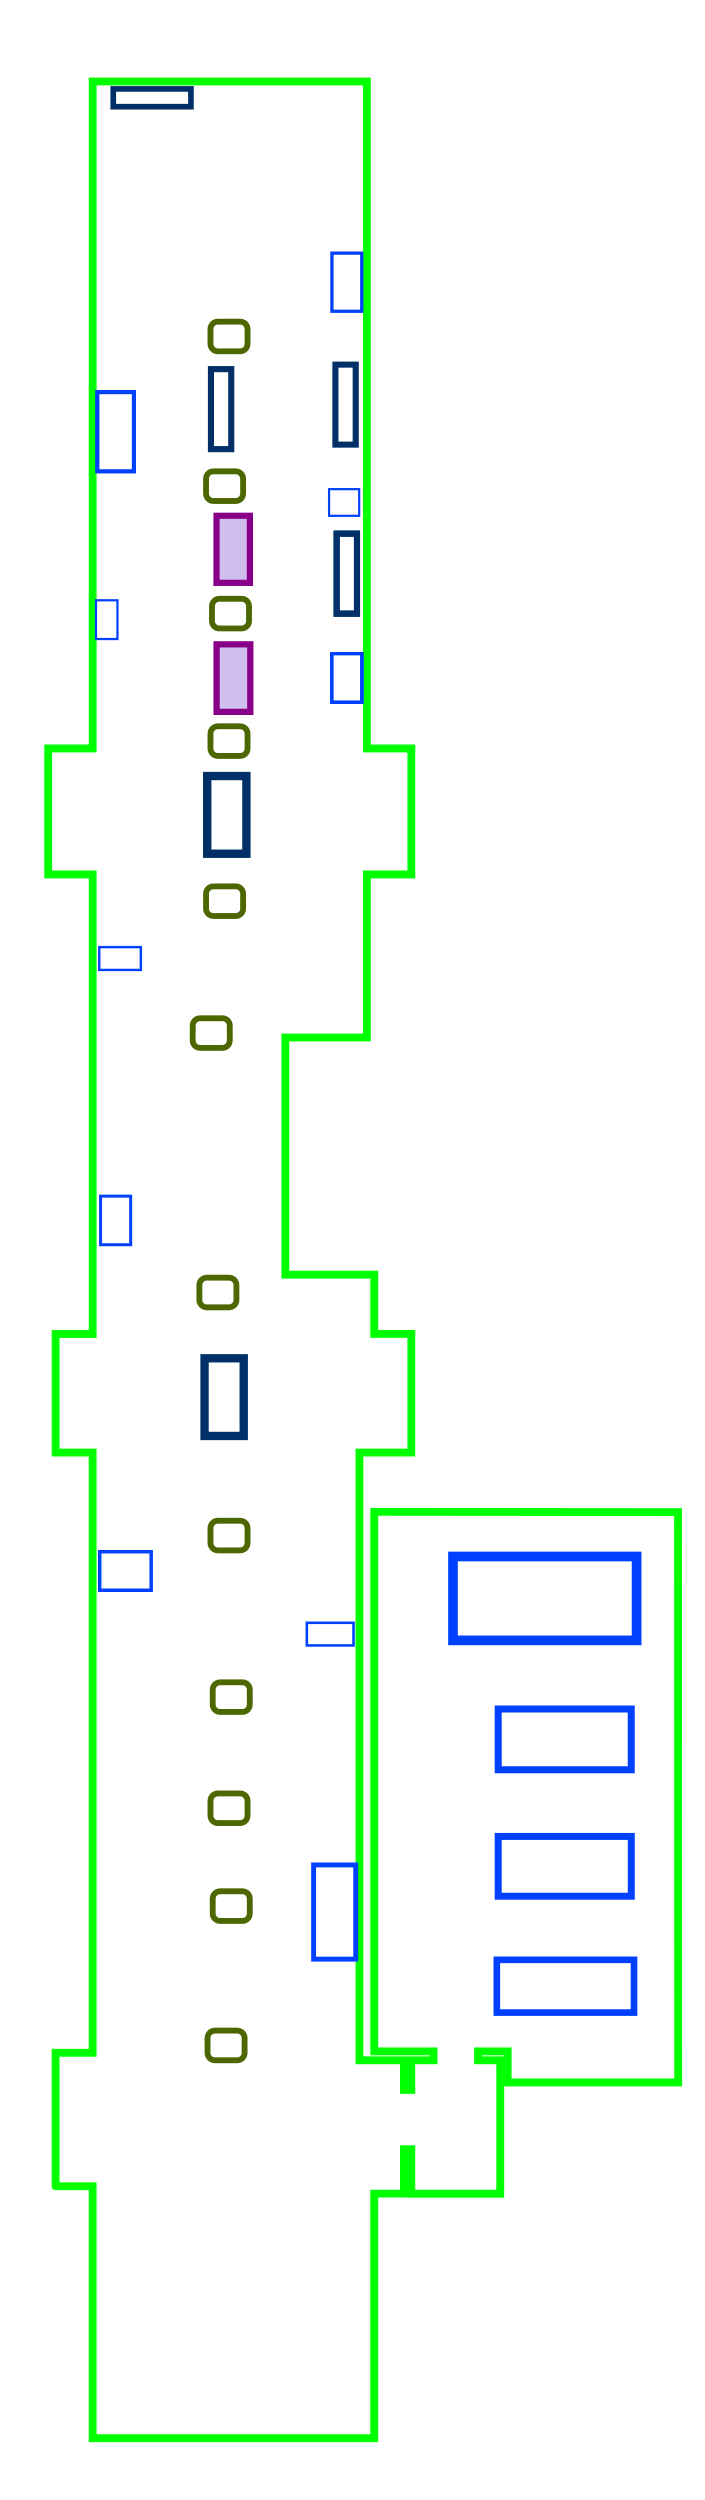
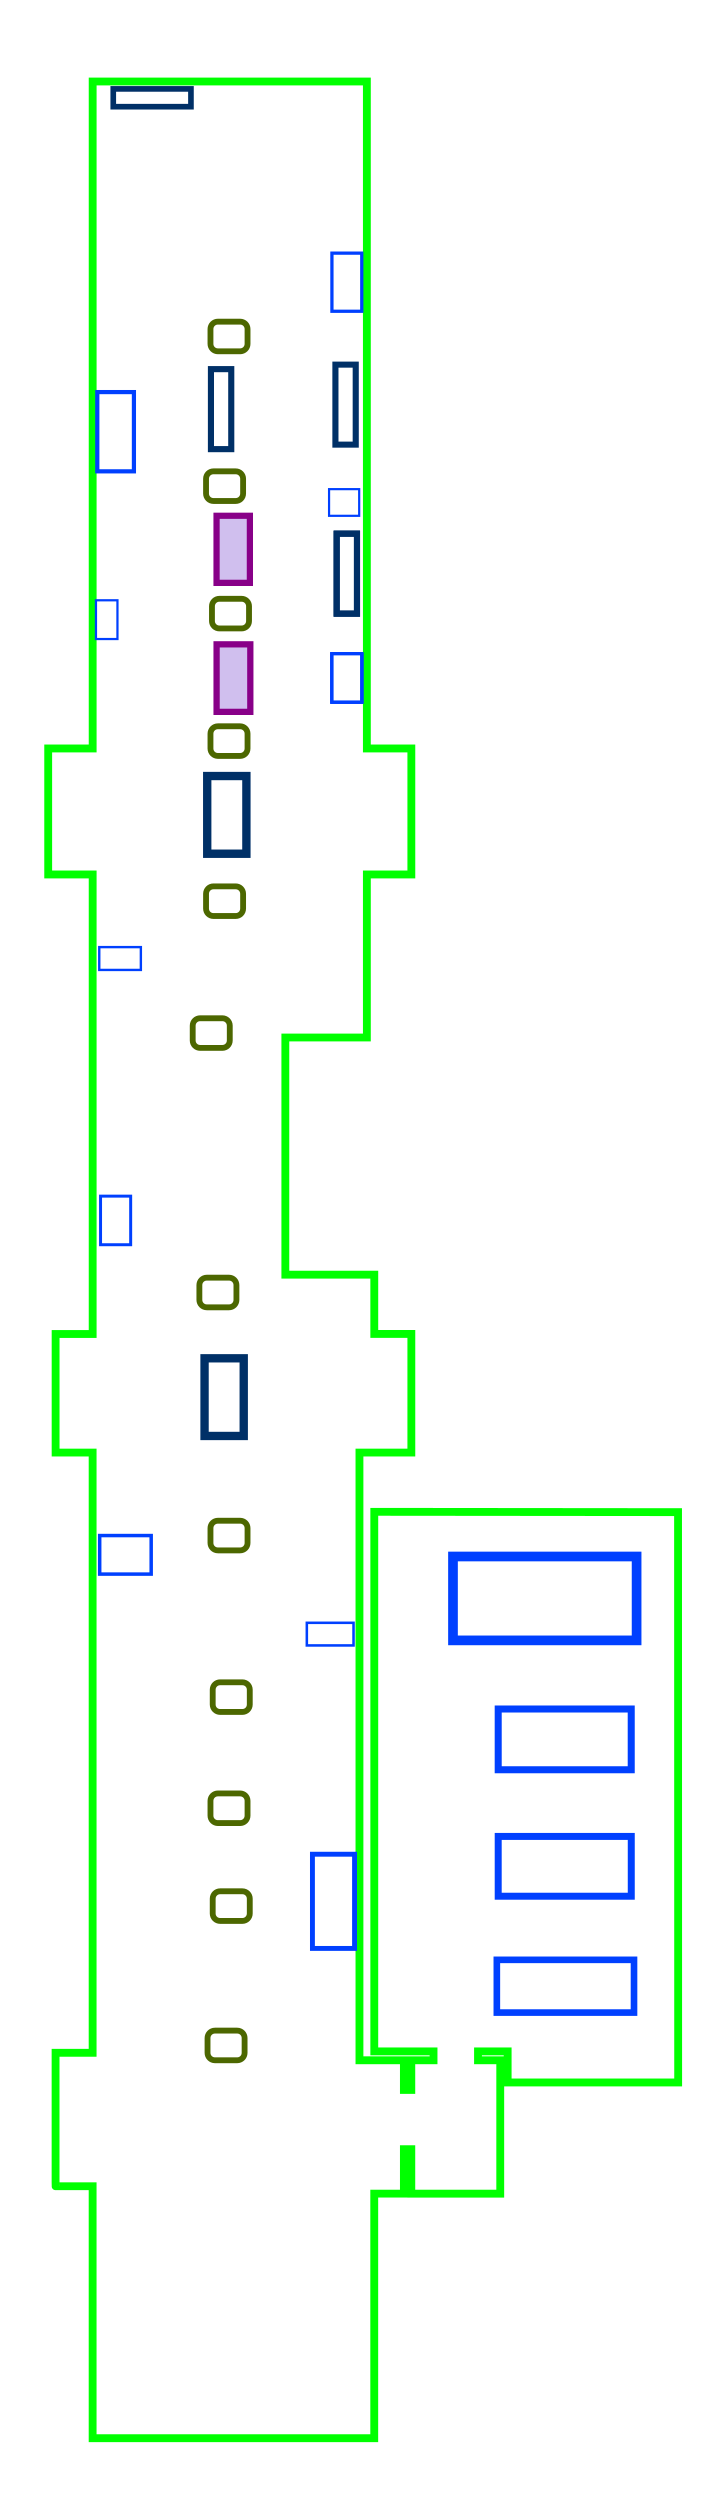
<svg xmlns="http://www.w3.org/2000/svg" viewBox="-5.864 -30.912 17.971 63.749" version="1.1" id="svg380" xml:space="preserve" width="17.971" height="63.749">
  <defs id="defs384" />
  <path d="m -3.502,31.261 v -6.425 h -0.945 c -1e-6,0.017 0,-2.268 0,-3.402 h 0.945 V 6.128 H -4.446 V 3.104 h 0.945 l -10e-8,-11.717 -1.134,4e-7 v -3.213 h 1.134 l -4e-7,-17.008 h 6.992 v 17.008 h 1.134 v 3.213 H 3.491 v 4.157 H 1.412 v 6.047 h 2.268 v 1.512 l 0.945,4e-7 V 6.128 H 3.302 V 21.624 H 4.435 v 0.756 h 0.189 v -0.756 H 5.191 V 21.398 H 3.68 V 7.639 l 7.746,0.008 0.003,14.543 H 7.081 v -0.792 l -0.756,-5e-6 v 0.226 l 0.567,5e-6 1e-7,3.402 -2.268,3e-6 V 23.891 H 4.435 v 1.134 l -0.756,1e-6 v 6.236 z" fill="none" stroke="#000000" stroke-width="0.1" id="hall" style="fill:none;fill-opacity:1;stroke:#00ff00;stroke-width:0.2;stroke-dasharray:none;stroke-opacity:1" />
  <g id="layer1">
    <path id="rect3529" style="fill:none;stroke:#0040ff;stroke-width:0.169" d="m 6.805,19.063 h 3.498 v 1.345 H 6.805 Z" />
    <path id="rect3529-6" style="fill:none;stroke:#0040ff;stroke-width:0.178" d="m 6.84,15.916 h 3.393 v 1.525 H 6.84 Z" />
    <path id="rect3529-6-5" style="fill:none;stroke:#0040ff;stroke-width:0.179" d="m 6.84,12.667 h 3.392 v 1.549 H 6.84 Z" />
    <path id="rect3529-6-5-0" style="fill:none;stroke:#0040ff;stroke-width:0.065" d="m 1.96,10.469 h 1.191 v 0.577 H 1.96 Z" />
-     <path id="rect3529-6-5-0-9" style="fill:none;stroke:#0040ff;stroke-width:0.089" d="m -3.322,8.656 h 1.313 V 9.639 h -1.313 z" />
+     <path id="rect3529-6-5-0-9" style="fill:none;stroke:#0040ff;stroke-width:0.089" d="m -3.322,8.244 h 1.313 v 0.983 h -1.313 z" />
    <path id="rect3529-6-5-0-9-9" style="fill:none;stroke:#0040ff;stroke-width:0.061" d="m -3.333,-6.761 h 1.061 v 0.582 h -1.061 z" />
    <path id="rect3529-6-3" style="fill:none;stroke:#0040ff;stroke-width:0.247" d="M 5.687,8.778 H 10.369 V 10.917 H 5.687 Z" />
-     <path id="rect3529-6-7" style="fill:none;stroke:#0040ff;stroke-width:0.125" d="m 2.133,16.643 h 1.074 v 2.402 H 2.133 Z" />
+     <path id="rect3529-6-7" style="fill:none;stroke:#0040ff;stroke-width:0.125" d="m 2.103,16.37 h 1.074 v 2.402 H 2.103 Z" />
    <path id="rect3529-6-7-2" style="fill:none;stroke:#0040ff;stroke-width:0.076" d="m -3.3,-0.411 h 0.768 v 1.239 h -0.768 z" />
    <path id="rect3529-6-7-2-0" style="fill:none;stroke:#0040ff;stroke-width:0.076" d="m 2.596,-14.244 h 0.768 v 1.239 H 2.596 Z" />
    <path id="rect3529-6-7-2-0-3" style="fill:none;stroke:#0040ff;stroke-width:0.076" d="m 2.596,-14.244 h 0.768 v 1.239 H 2.596 Z" />
    <path id="rect3529-6-7-2-0-3-2" style="fill:none;stroke:#0040ff;stroke-width:0.076" d="m 2.596,-14.244 h 0.768 v 1.239 H 2.596 Z" />
    <path id="rect3529-6-7-2-7" style="fill:none;stroke:#0040ff;stroke-width:0.107" d="m -3.383,-20.914 h 0.934 v 2.021 h -0.934 z" />
    <path id="rect3529-6-7-2-7-6" style="fill:none;stroke:#0040ff;stroke-width:0.057" d="m -3.417,-15.605 h 0.548 v 0.988 h -0.548 z" />
    <path id="rect3847" style="fill:none;stroke:#4c6700;stroke-width:0.149" d="M -0.383,20.868 H 0.184 c 0.105,0 0.189,0.084 0.189,0.189 v 0.378 c 0,0.105 -0.084,0.189 -0.189,0.189 h -0.567 c -0.105,0 -0.189,-0.084 -0.189,-0.189 v -0.378 c 0,-0.105 0.084,-0.189 0.189,-0.189 z" />
    <path id="rect3847-5" style="fill:none;stroke:#4c6700;stroke-width:0.149" d="m -0.251,17.315 h 0.567 c 0.105,0 0.189,0.084 0.189,0.189 v 0.378 c 0,0.105 -0.084,0.189 -0.189,0.189 h -0.567 c -0.105,0 -0.189,-0.084 -0.189,-0.189 v -0.378 c 0,-0.105 0.084,-0.189 0.189,-0.189 z" />
    <path id="rect3847-6" style="fill:none;stroke:#4c6700;stroke-width:0.149" d="m -0.308,14.82 h 0.567 c 0.105,0 0.189,0.084 0.189,0.189 v 0.378 c 0,0.105 -0.084,0.189 -0.189,0.189 h -0.567 c -0.105,0 -0.189,-0.084 -0.189,-0.189 v -0.378 c 0,-0.105 0.084,-0.189 0.189,-0.189 z" />
    <path id="rect3847-2" style="fill:none;stroke:#4c6700;stroke-width:0.149" d="m -0.251,11.986 h 0.567 c 0.105,0 0.189,0.084 0.189,0.189 v 0.378 c 0,0.105 -0.084,0.189 -0.189,0.189 h -0.567 c -0.105,0 -0.189,-0.084 -0.189,-0.189 v -0.378 c 0,-0.105 0.084,-0.189 0.189,-0.189 z" />
    <path id="rect3847-9" style="fill:none;stroke:#4c6700;stroke-width:0.149" d="m -0.308,7.866 h 0.567 c 0.105,0 0.189,0.084 0.189,0.189 v 0.378 c 0,0.105 -0.084,0.189 -0.189,0.189 h -0.567 c -0.105,0 -0.189,-0.084 -0.189,-0.189 v -0.378 c 0,-0.105 0.084,-0.189 0.189,-0.189 z" />
    <path id="rect3847-1" style="fill:none;stroke:#4c6700;stroke-width:0.149" d="m -0.591,1.668 h 0.567 c 0.105,0 0.189,0.084 0.189,0.189 v 0.378 c 0,0.105 -0.084,0.189 -0.189,0.189 h -0.567 c -0.105,0 -0.189,-0.084 -0.189,-0.189 V 1.857 c 0,-0.105 0.084,-0.189 0.189,-0.189 z" />
    <path id="rect3847-1-3" style="fill:none;stroke:#4c6700;stroke-width:0.149" d="m -0.761,-4.947 h 0.567 c 0.105,0 0.189,0.084 0.189,0.189 v 0.378 c 0,0.105 -0.084,0.189 -0.189,0.189 h -0.567 c -0.105,0 -0.189,-0.084 -0.189,-0.189 v -0.378 c 0,-0.105 0.084,-0.189 0.189,-0.189 z" />
    <path id="rect3847-1-6" style="fill:none;stroke:#4c6700;stroke-width:0.149" d="m -0.421,-8.31 h 0.567 c 0.105,0 0.189,0.084 0.189,0.189 v 0.378 c 0,0.105 -0.084,0.189 -0.189,0.189 h -0.567 c -0.105,0 -0.189,-0.084 -0.189,-0.189 v -0.378 c 0,-0.105 0.084,-0.189 0.189,-0.189 z" />
    <path id="rect3847-1-6-0" style="fill:none;stroke:#4c6700;stroke-width:0.149" d="m -0.308,-12.392 h 0.567 c 0.105,0 0.189,0.084 0.189,0.189 v 0.378 c 0,0.105 -0.084,0.189 -0.189,0.189 h -0.567 c -0.105,0 -0.189,-0.084 -0.189,-0.189 v -0.378 c 0,-0.105 0.084,-0.189 0.189,-0.189 z" />
    <path id="rect3847-1-6-0-6" style="fill:none;stroke:#4c6700;stroke-width:0.149" d="m -0.27,-15.643 h 0.567 c 0.105,0 0.189,0.084 0.189,0.189 v 0.378 c 0,0.105 -0.084,0.189 -0.189,0.189 h -0.567 c -0.105,0 -0.189,-0.084 -0.189,-0.189 V -15.454 c 0,-0.105 0.084,-0.189 0.189,-0.189 z" />
    <path id="rect3847-1-6-0-6-6" style="fill:none;stroke:#4c6700;stroke-width:0.149" d="m -0.421,-18.893 h 0.567 c 0.105,0 0.189,0.084 0.189,0.189 v 0.378 c 0,0.105 -0.084,0.189 -0.189,0.189 h -0.567 c -0.105,0 -0.189,-0.084 -0.189,-0.189 v -0.378 c 0,-0.105 0.084,-0.189 0.189,-0.189 z" />
    <path id="rect3847-1-6-0-6-1" style="fill:none;stroke:#4c6700;stroke-width:0.149" d="m -0.308,-22.71 h 0.567 c 0.105,0 0.189,0.084 0.189,0.189 v 0.378 c 0,0.105 -0.084,0.189 -0.189,0.189 h -0.567 c -0.105,0 -0.189,-0.084 -0.189,-0.189 v -0.378 c 0,-0.105 0.084,-0.189 0.189,-0.189 z" />
    <path id="rect8193" style="fill:none;stroke:#003067;stroke-width:0.213" d="m -0.648,3.724 h 0.999 c 0,0 0,0.098 0,0.22 v 1.541 c 0,0.122 0,0.22 0,0.22 H -0.648 c 0,0 -2e-8,-0.098 -2e-8,-0.22 V 3.944 c 0,-0.122 2e-8,-0.22 2e-8,-0.22 z" />
    <path id="rect8193-2" style="fill:none;stroke:#003067;stroke-width:0.213" d="m -0.58,-11.123 h 0.999 c 0,0 0,0.098 0,0.22 v 1.541 c 0,0.122 0,0.22 0,0.22 h -0.999 c 0,0 -2e-8,-0.098 -2e-8,-0.22 v -1.541 c 0,-0.122 2e-8,-0.22 2e-8,-0.22 z" />
    <path id="rect8193-2-8" style="fill:none;stroke:#003067;stroke-width:0.156" d="m -0.485,-21.499 h 0.518 c 0,0 0,0.101 0,0.227 v 1.586 c 0,0.126 0,0.227 0,0.227 h -0.518 c 0,0 -1e-8,-0.101 -1e-8,-0.227 v -1.586 c 0,-0.126 1e-8,-0.227 1e-8,-0.227 z" />
    <path id="rect8193-2-8-23" style="fill:none;stroke:#003067;stroke-width:0.156" d="m 2.721,-17.304 h 0.518 c 0,0 0,0.101 0,0.227 v 1.586 c 0,0.126 0,0.227 0,0.227 H 2.721 c 0,0 0,-0.101 0,-0.227 v -1.586 c 0,-0.126 0,-0.227 0,-0.227 z" />
    <path id="rect8193-2-8-23-5" style="fill:none;stroke:#003067;stroke-width:0.156" d="m 2.721,-17.304 h 0.518 c 0,0 0,0.101 0,0.227 v 1.586 c 0,0.126 0,0.227 0,0.227 H 2.721 c 0,0 0,-0.101 0,-0.227 v -1.586 c 0,-0.126 0,-0.227 0,-0.227 z" />
    <path id="rect8193-2-8-23-56" style="fill:none;stroke:#003067;stroke-width:0.156" d="m 2.689,-21.614 h 0.518 c 0,0 0,0.101 0,0.227 v 1.586 c 0,0.126 0,0.227 0,0.227 H 2.689 c 0,0 0,-0.101 0,-0.227 v -1.586 c 0,-0.126 0,-0.227 0,-0.227 z" />
    <path id="rect8193-2-8-2" style="fill:none;stroke:#003067;stroke-width:0.144" d="m -2.976,-28.191 v -0.454 c 0,0 0.098,0 0.22,0 h 1.541 c 0.122,0 0.22,0 0.22,0 v 0.454 c 0,0 -0.098,0 -0.22,0 h -1.541 c -0.122,0 -0.22,0 -0.22,0 z" />
    <path id="rect3529-6-7-2-0-6" style="fill:none;stroke:#0040ff;stroke-width:0.056" d="m 2.527,-18.439 h 0.768 v 0.68 H 2.527 Z" />
    <path id="rect3529-6-7-2-0-3-9" style="fill:none;stroke:#0040ff;stroke-width:0.083" d="m 2.6,-24.457 h 0.761 v 1.482 H 2.6 Z" />
    <path id="rect552" style="fill:#d0bfee;stroke:#880088;stroke-width:0.16" d="m -0.341,-14.482 h 0.86 c 1e-8,0 1e-8,0.128 1e-8,0.287 v 1.149 c 0,0.159 0,0.287 -1e-8,0.287 h -0.86 c 0,0 0,-0.128 0,-0.287 v -1.149 c 0,-0.159 0,-0.287 0,-0.287 z" />
    <path id="rect552-3" style="fill:#d0bfee;stroke:#880088;stroke-width:0.159" d="m -0.342,-17.76 h 0.85 c 0,0 0,0.127 0,0.285 v 1.141 c 0,0.158 0,0.285 0,0.285 h -0.85 c 0,0 0,-0.127 0,-0.285 v -1.141 c 0,-0.158 0,-0.285 0,-0.285 z" />
  </g>
</svg>
